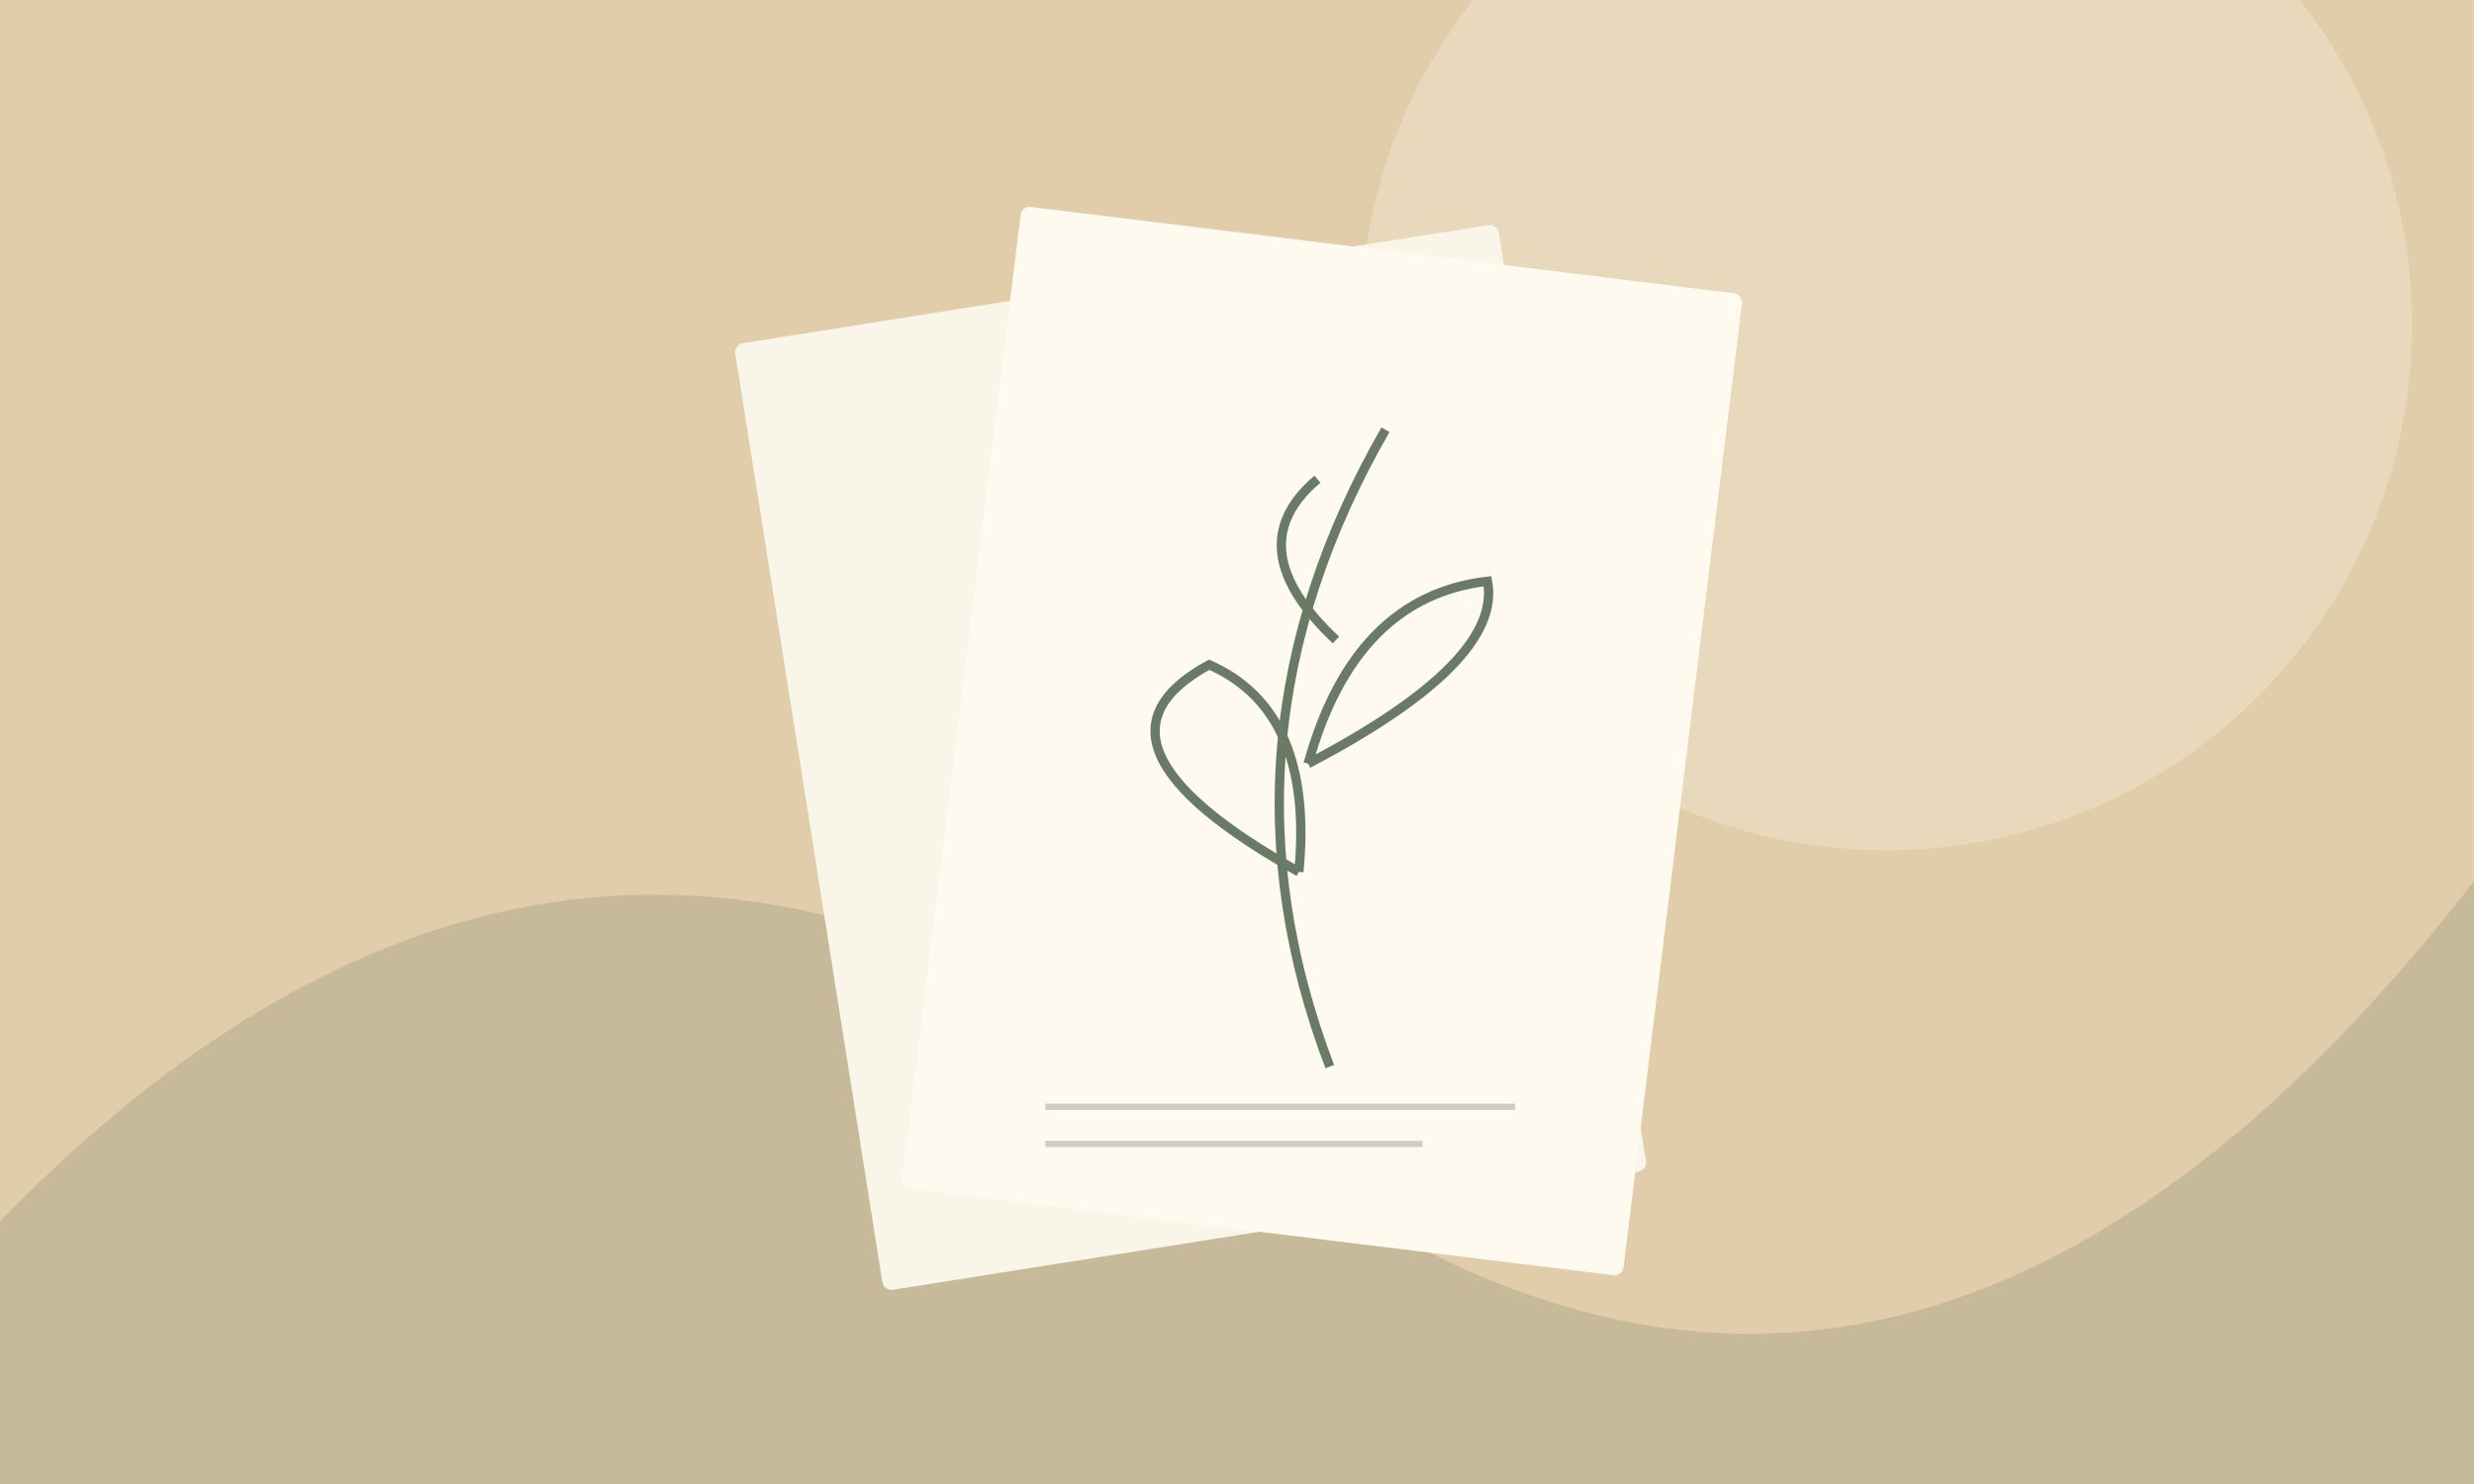
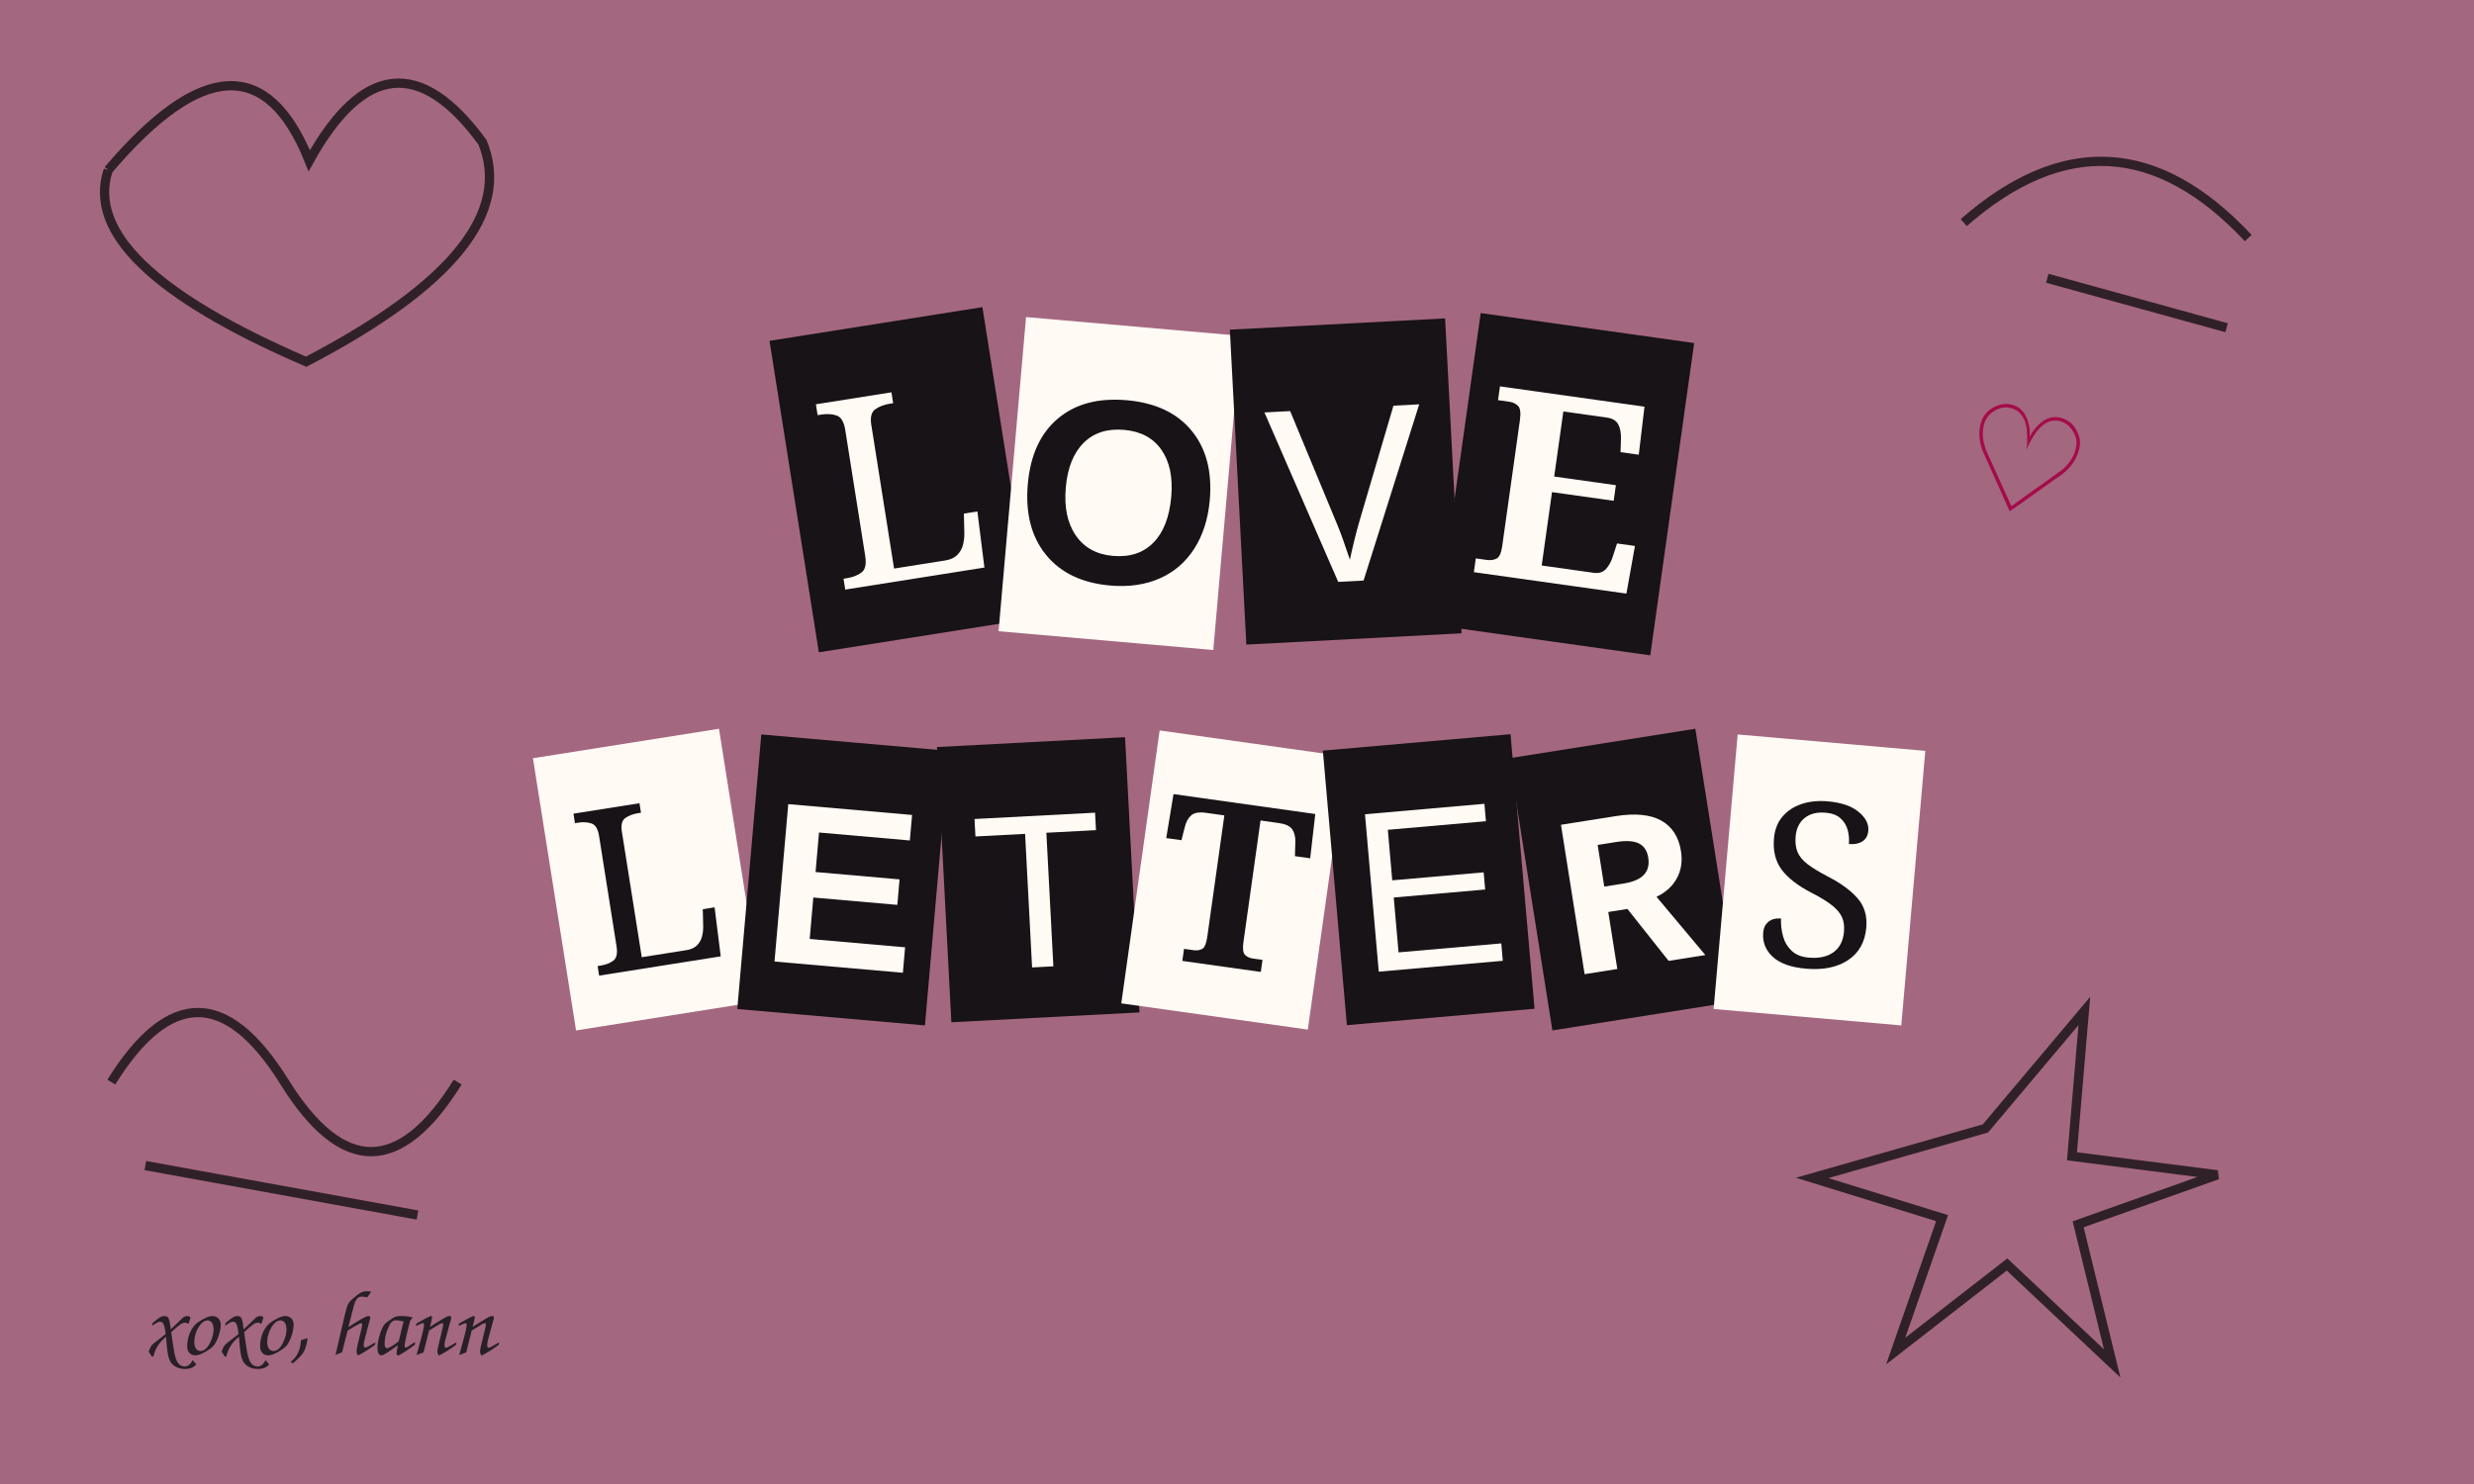
<svg xmlns="http://www.w3.org/2000/svg" width="800" height="480" viewBox="0 0 800 480">
-   <rect width="800" height="480" fill="#e1cda9" />
-   <circle cx="610" cy="105" r="170" fill="#fff" opacity=".22" />
-   <path d="M0 395 Q190 200 400 365 T800 285 V480 H0" fill="#697b66" opacity=".23" />
-   <rect x="260" y="90" width="250" height="310" rx="3" fill="#faf5e9" transform="rotate(-9 385 245)" />
-   <rect x="310" y="80" width="235" height="320" rx="3" fill="#fffaf0" transform="rotate(7 430 240)" />
-   <g fill="none" stroke="#697b66" stroke-width="3">
-     <path d="M430 345 Q390 240 448 139" />
-     <path d="M420 282 Q345 240 391 215 Q425 230 420 282 M423 247 Q486 214 481 188 Q438 193 423 247 M432 207 Q400 177 426 155" />
+   <defs>
+     <filter id="paper">
+       <feTurbulence type="fractalNoise" baseFrequency=".5" numOctaves="3" stitchTiles="stitch" />
+       <feColorMatrix type="saturate" values="0" />
+       <feComponentTransfer>
+         <feFuncA type="linear" slope=".12" />
+       </feComponentTransfer>
+       <feBlend in="SourceGraphic" mode="multiply" />
+     </filter>
+   </defs>
+   <rect width="800" height="480" fill="#e993b6" />
+   <rect width="800" height="480" opacity=".3" filter="url(#paper)" />
+   <g stroke="#302129" fill="none" stroke-width="3">
+     <path d="M35 55 Q80 2 100 52 Q126 5 156 46 Q170 80 99 117 Q25 85 35 55 M642 365 l32 -38 -4 47 47 6 -45 16 11 45 -34 -32 -36 28 15 -43 -42 -13z M36 350 q28 -45 56 0 t56 0 M47 377 l88 16 M635 72 q48 -42 92 5 M662 90 l58 16" />
  </g>
-   <path d="M338 358 H490 M338 370 H460" stroke="#697b66" opacity=".35" stroke-width="2" />
+   <g transform="rotate(-9 285.5 150)">
+     <rect x="255.5" y="105" width="69.7" height="102.0" fill="#171316" />
+     <text x="290.35" y="188.3" text-anchor="middle" font-family="Georgia" font-size="85" font-weight="400" fill="#fffaf4">L</text>
+   </g>
+   <g transform="rotate(5 357.75 150)">
+     <rect x="327.75" y="105" width="69.7" height="102.0" fill="#fffaf4" />
+     <text x="362.6" y="188.3" text-anchor="middle" font-family="Arial" font-size="85" font-weight="700" fill="#171316">O</text>
+   </g>
+   <g transform="rotate(-3 430.0 150)">
+     <rect x="400.0" y="105" width="69.7" height="102.0" fill="#171316" />
+     <text x="434.85" y="188.3" text-anchor="middle" font-family="Courier New" font-size="85" font-weight="400" fill="#fffaf4">V</text>
+   </g>
+   <g transform="rotate(8 502.25 150)">
+     <rect x="472.25" y="105" width="69.7" height="102.0" fill="#171316" />
+     <text x="507.1" y="188.3" text-anchor="middle" font-family="Georgia" font-size="85" font-weight="700" fill="#fffaf4">E</text>
+   </g>
+   <g transform="rotate(-9 209.0 285)">
+     <rect x="179.0" y="240" width="60.914" height="89.143" fill="#fffaf4" />
+     <text x="209.457" y="312.8" text-anchor="middle" font-family="Georgia" font-size="74.286" font-weight="400" fill="#171316">L</text>
+   </g>
+   <g transform="rotate(5 272.1429 285)">
+     <rect x="242.143" y="240" width="60.914" height="89.143" fill="#171316" />
+     <text x="272.6" y="312.8" text-anchor="middle" font-family="Arial" font-size="74.286" font-weight="700" fill="#fffaf4">E</text>
+   </g>
+   <g transform="rotate(-3 335.2857 285)">
+     <rect x="305.286" y="240" width="60.914" height="89.143" fill="#171316" />
+     <text x="335.743" y="312.8" text-anchor="middle" font-family="Courier New" font-size="74.286" font-weight="400" fill="#fffaf4">T</text>
+   </g>
+   <g transform="rotate(8 398.4286 285)">
+     <rect x="368.429" y="240" width="60.914" height="89.143" fill="#fffaf4" />
+     <text x="398.886" y="312.8" text-anchor="middle" font-family="Georgia" font-size="74.286" font-weight="700" fill="#171316">T</text>
+   </g>
+   <g transform="rotate(-5 461.5714 285)">
+     <rect x="431.571" y="240" width="60.914" height="89.143" fill="#171316" />
+     <text x="462.029" y="312.8" text-anchor="middle" font-family="Arial" font-size="74.286" font-weight="400" fill="#fffaf4">E</text>
+   </g>
+   <g transform="rotate(-9 524.7143 285)">
+     <rect x="494.714" y="240" width="60.914" height="89.143" fill="#171316" />
+     <text x="525.171" y="312.8" text-anchor="middle" font-family="Courier New" font-size="74.286" font-weight="700" fill="#fffaf4">R</text>
+   </g>
+   <g transform="rotate(5 587.8571 285)">
+     <rect x="557.857" y="240" width="60.914" height="89.143" fill="#fffaf4" />
+     <text x="588.314" y="312.8" text-anchor="middle" font-family="Georgia" font-size="74.286" font-weight="400" fill="#171316">S</text>
+   </g>
+   <text x="46" y="438" font-family="cursive" font-style="italic" font-size="30" fill="#282026">xoxo, hann</text>
+   <text x="630" y="160" font-family="Georgia" font-size="46" fill="#a40c49" transform="rotate(15 630 160)">♡</text>
</svg>
